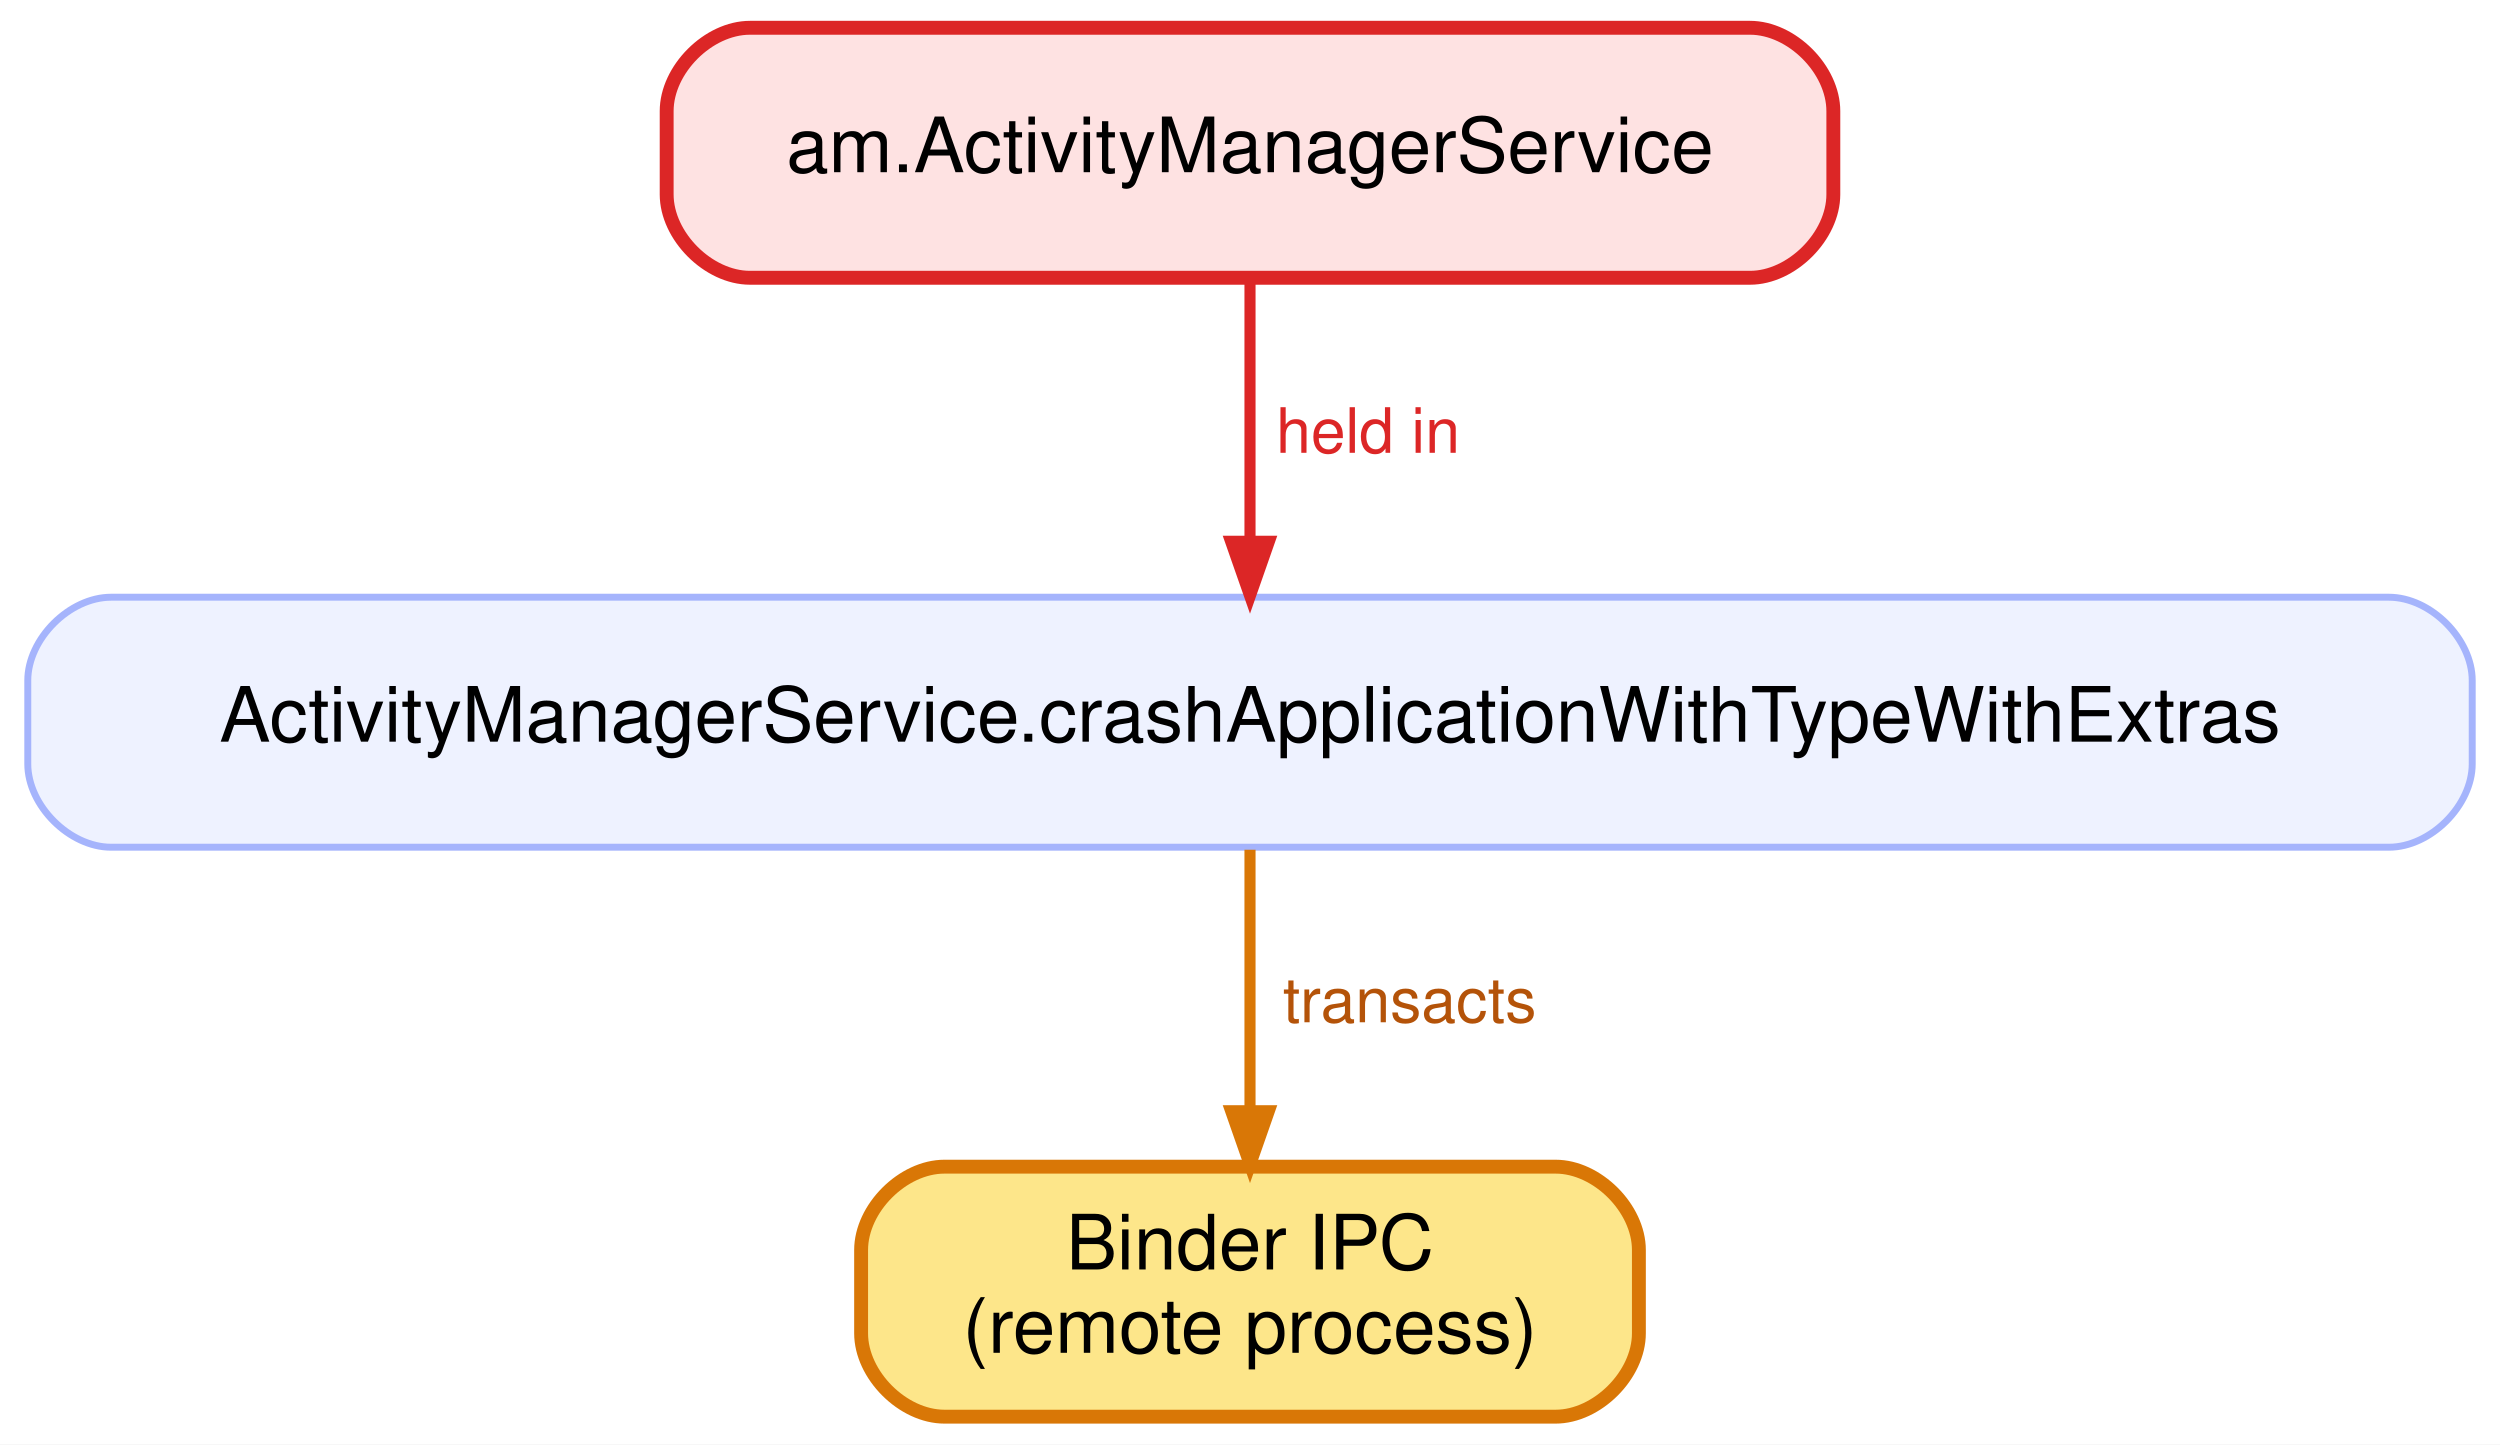
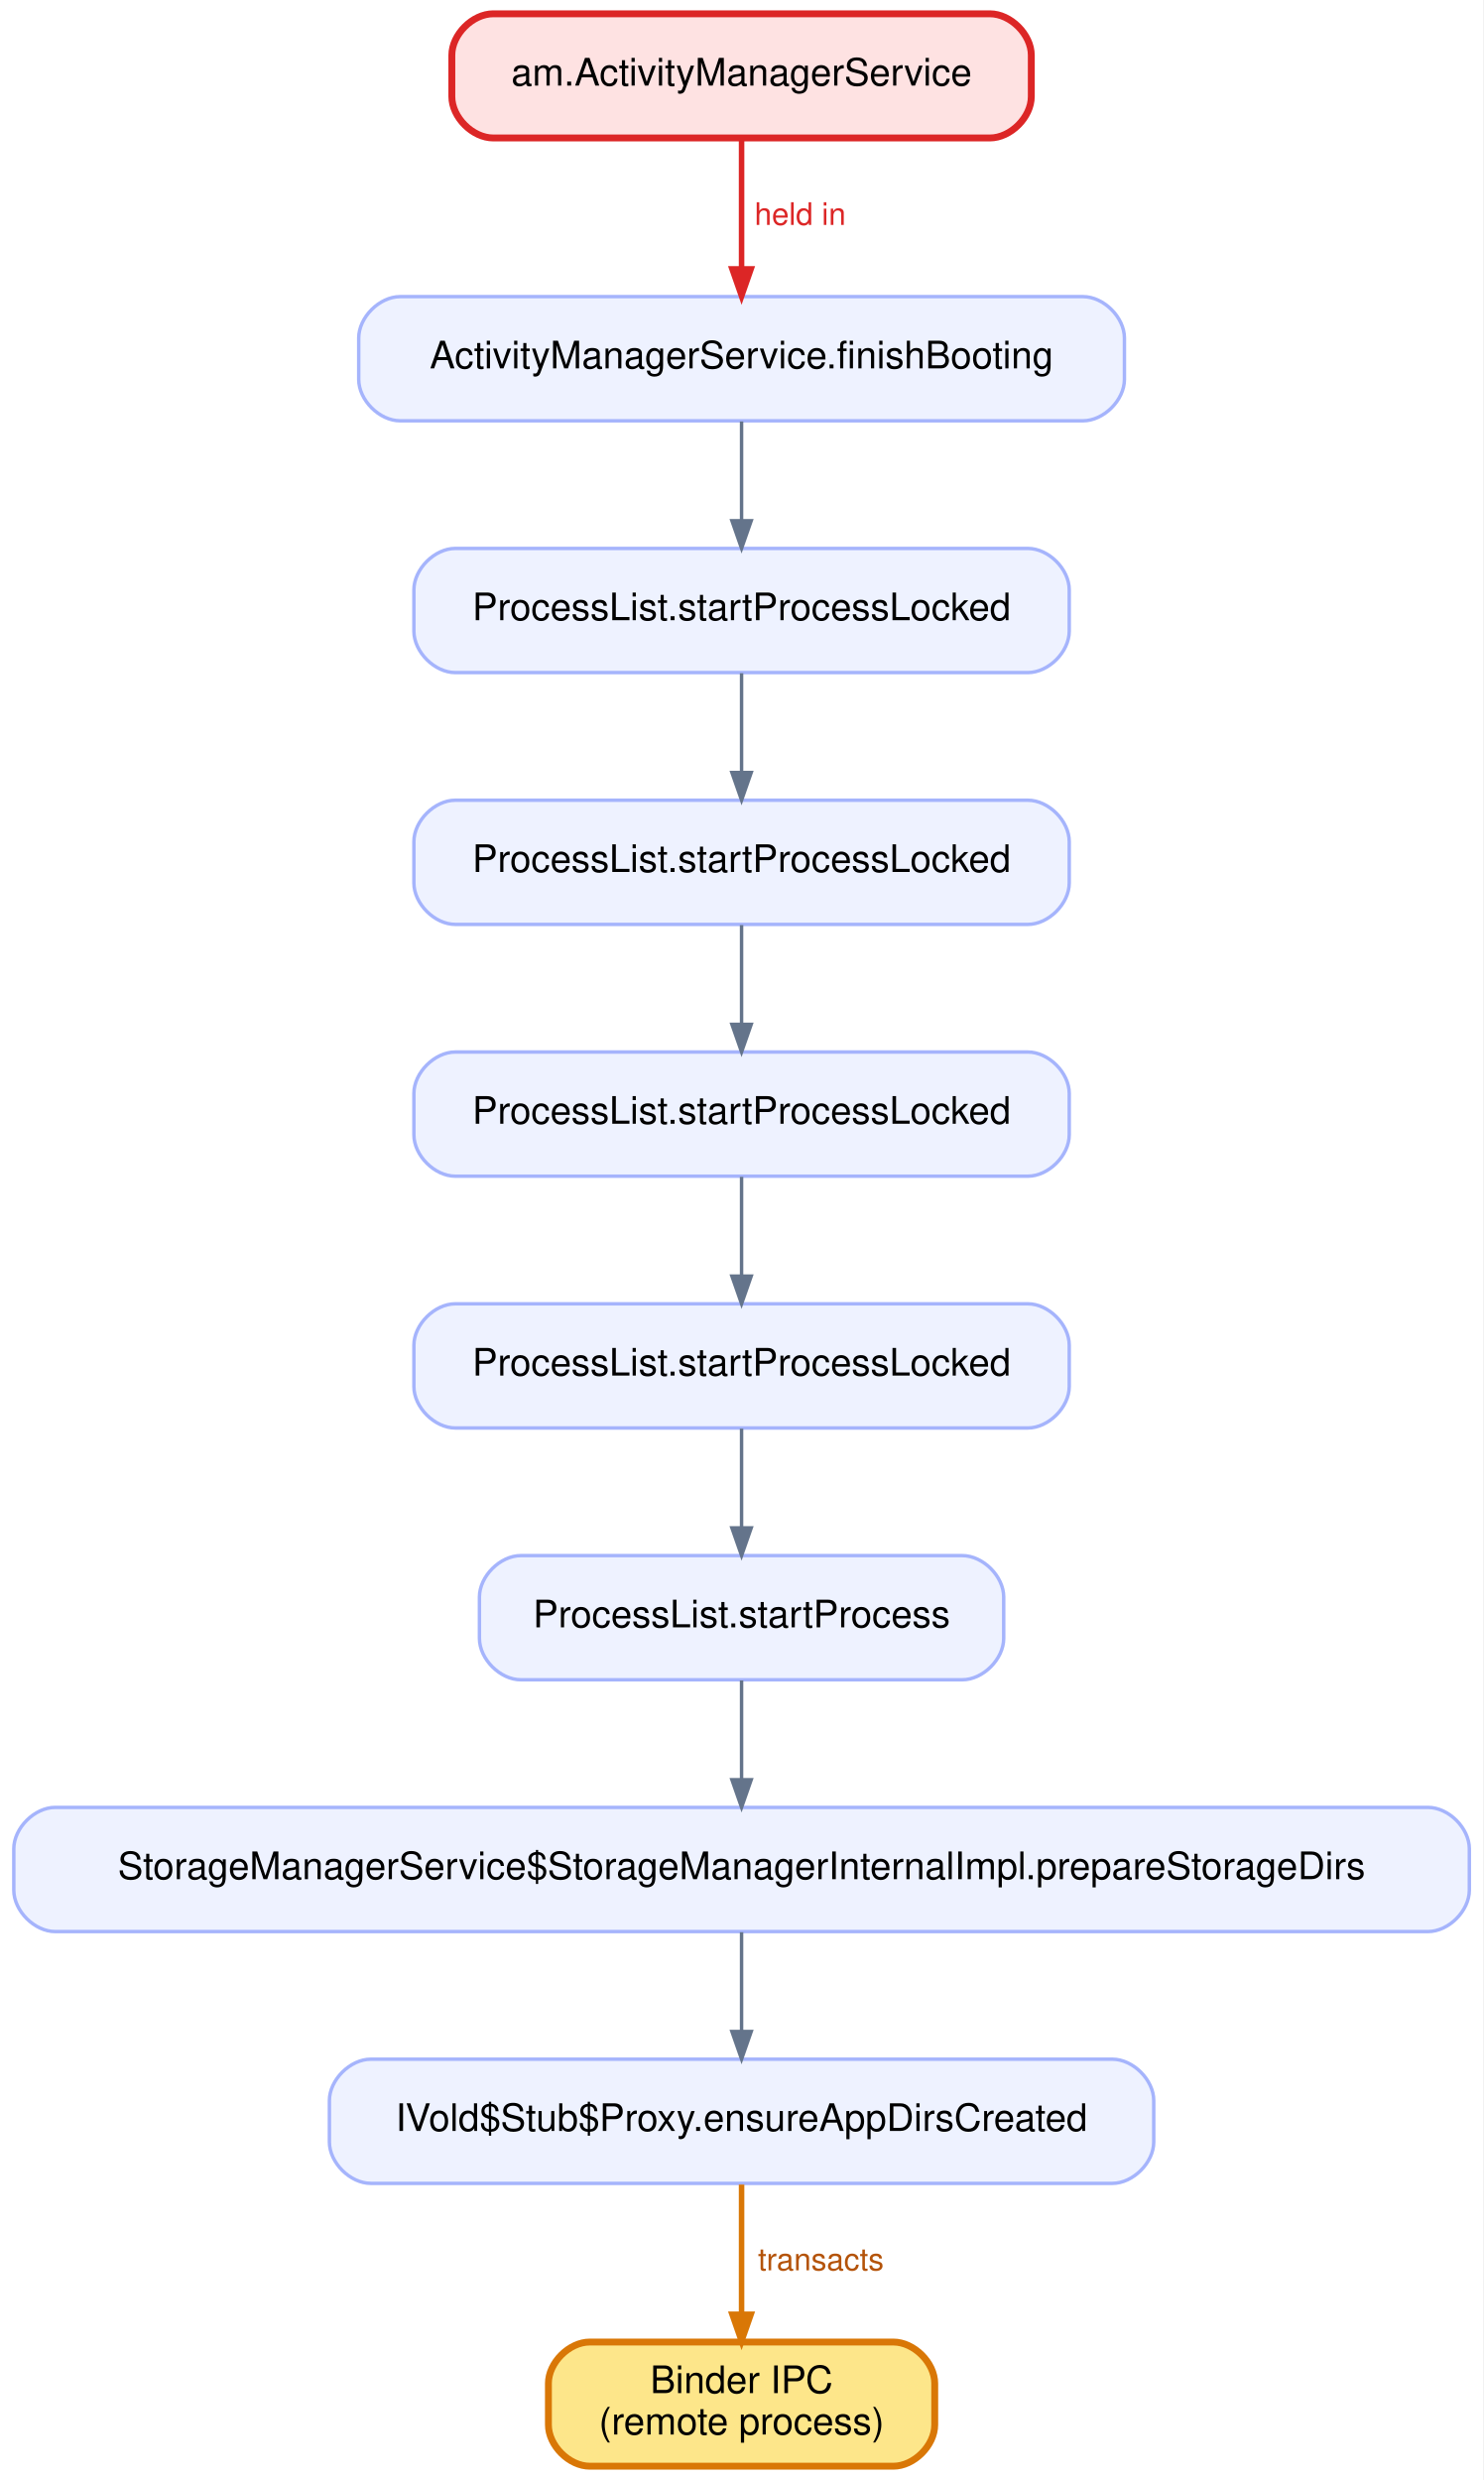
- <svg xmlns="http://www.w3.org/2000/svg" width="360pt" height="208pt" viewBox="0.00 0.00 360.00 208.00">
-   <g id="graph0" class="graph" transform="scale(1 1) rotate(0) translate(4 204)">
-     <polygon fill="white" stroke="transparent" points="-4,4 -4,-204 356,-204 356,4 -4,4" />
+ <svg xmlns="http://www.w3.org/2000/svg" width="430pt" height="719pt" viewBox="0.00 0.00 430.00 719.00">
+   <g id="graph0" class="graph" transform="scale(1 1) rotate(0) translate(4 715)">
+     <polygon fill="white" stroke="transparent" points="-4,4 -4,-715 426,-715 426,4 -4,4" />
    <g id="node1" class="node">
-       <path fill="#eef2ff" stroke="#a5b4fc" d="M340,-118C340,-118 12,-118 12,-118 6,-118 0,-112 0,-106 0,-106 0,-94 0,-94 0,-88 6,-82 12,-82 12,-82 340,-82 340,-82 346,-82 352,-88 352,-94 352,-94 352,-106 352,-106 352,-112 346,-118 340,-118" />
-       <text text-anchor="middle" x="176" y="-97.2" font-family="Helvetica,sans-Serif" font-size="11.00">ActivityManagerService.crashApplicationWithTypeWithExtras</text>
+       <path fill="#eef2ff" stroke="#a5b4fc" d="M310,-629C310,-629 112,-629 112,-629 106,-629 100,-623 100,-617 100,-617 100,-605 100,-605 100,-599 106,-593 112,-593 112,-593 310,-593 310,-593 316,-593 322,-599 322,-605 322,-605 322,-617 322,-617 322,-623 316,-629 310,-629" />
+       <text text-anchor="middle" x="211" y="-608.2" font-family="Helvetica,sans-Serif" font-size="11.00">ActivityManagerService.finishBooting</text>
    </g>
    <g id="node2" class="node">
-       <path fill="#fde68a" stroke="#d97706" stroke-width="2" d="M220,-36C220,-36 132,-36 132,-36 126,-36 120,-30 120,-24 120,-24 120,-12 120,-12 120,-6 126,0 132,0 132,0 220,0 220,0 226,0 232,-6 232,-12 232,-12 232,-24 232,-24 232,-30 226,-36 220,-36" />
-       <text text-anchor="middle" x="176" y="-21.2" font-family="Helvetica,sans-Serif" font-size="11.00">Binder IPC</text>
-       <text text-anchor="middle" x="176" y="-9.2" font-family="Helvetica,sans-Serif" font-size="11.00">(remote process)</text>
+       <path fill="#eef2ff" stroke="#a5b4fc" d="M294,-556C294,-556 128,-556 128,-556 122,-556 116,-550 116,-544 116,-544 116,-532 116,-532 116,-526 122,-520 128,-520 128,-520 294,-520 294,-520 300,-520 306,-526 306,-532 306,-532 306,-544 306,-544 306,-550 300,-556 294,-556" />
+       <text text-anchor="middle" x="211" y="-535.2" font-family="Helvetica,sans-Serif" font-size="11.00">ProcessList.startProcessLocked</text>
    </g>
    <g id="edge2" class="edge">
-       <path fill="none" stroke="#d97706" stroke-width="1.6" d="M176,-81.64C176,-70.66 176,-56.29 176,-44.09" />
-       <polygon fill="#d97706" stroke="#d97706" stroke-width="1.6" points="178.8,-44.05 176,-36.05 173.2,-44.05 178.8,-44.05" />
-       <text text-anchor="middle" x="199" y="-56.8" font-family="Helvetica,sans-Serif" font-size="9.00" fill="#b45309"> transacts</text>
+       <path fill="none" stroke="#64748b" d="M211,-592.81C211,-584.18 211,-573.56 211,-564.03" />
+       <polygon fill="#64748b" stroke="#64748b" points="213.8,-564.03 211,-556.03 208.2,-564.03 213.8,-564.03" />
    </g>
    <g id="node3" class="node">
-       <path fill="#fee2e2" stroke="#dc2626" stroke-width="2" d="M248,-200C248,-200 104,-200 104,-200 98,-200 92,-194 92,-188 92,-188 92,-176 92,-176 92,-170 98,-164 104,-164 104,-164 248,-164 248,-164 254,-164 260,-170 260,-176 260,-176 260,-188 260,-188 260,-194 254,-200 248,-200" />
-       <text text-anchor="middle" x="176" y="-179.2" font-family="Helvetica,sans-Serif" font-size="11.00">am.ActivityManagerService</text>
+       <path fill="#eef2ff" stroke="#a5b4fc" d="M294,-483C294,-483 128,-483 128,-483 122,-483 116,-477 116,-471 116,-471 116,-459 116,-459 116,-453 122,-447 128,-447 128,-447 294,-447 294,-447 300,-447 306,-453 306,-459 306,-459 306,-471 306,-471 306,-477 300,-483 294,-483" />
+       <text text-anchor="middle" x="211" y="-462.2" font-family="Helvetica,sans-Serif" font-size="11.00">ProcessList.startProcessLocked</text>
+     </g>
+     <g id="edge3" class="edge">
+       <path fill="none" stroke="#64748b" d="M211,-519.81C211,-511.18 211,-500.56 211,-491.03" />
+       <polygon fill="#64748b" stroke="#64748b" points="213.8,-491.03 211,-483.03 208.2,-491.03 213.8,-491.03" />
+     </g>
+     <g id="node4" class="node">
+       <path fill="#eef2ff" stroke="#a5b4fc" d="M294,-410C294,-410 128,-410 128,-410 122,-410 116,-404 116,-398 116,-398 116,-386 116,-386 116,-380 122,-374 128,-374 128,-374 294,-374 294,-374 300,-374 306,-380 306,-386 306,-386 306,-398 306,-398 306,-404 300,-410 294,-410" />
+       <text text-anchor="middle" x="211" y="-389.2" font-family="Helvetica,sans-Serif" font-size="11.00">ProcessList.startProcessLocked</text>
+     </g>
+     <g id="edge4" class="edge">
+       <path fill="none" stroke="#64748b" d="M211,-446.81C211,-438.18 211,-427.56 211,-418.03" />
+       <polygon fill="#64748b" stroke="#64748b" points="213.8,-418.03 211,-410.03 208.2,-418.03 213.8,-418.03" />
+     </g>
+     <g id="node5" class="node">
+       <path fill="#eef2ff" stroke="#a5b4fc" d="M294,-337C294,-337 128,-337 128,-337 122,-337 116,-331 116,-325 116,-325 116,-313 116,-313 116,-307 122,-301 128,-301 128,-301 294,-301 294,-301 300,-301 306,-307 306,-313 306,-313 306,-325 306,-325 306,-331 300,-337 294,-337" />
+       <text text-anchor="middle" x="211" y="-316.2" font-family="Helvetica,sans-Serif" font-size="11.00">ProcessList.startProcessLocked</text>
+     </g>
+     <g id="edge5" class="edge">
+       <path fill="none" stroke="#64748b" d="M211,-373.81C211,-365.18 211,-354.56 211,-345.03" />
+       <polygon fill="#64748b" stroke="#64748b" points="213.8,-345.03 211,-337.03 208.2,-345.03 213.8,-345.03" />
+     </g>
+     <g id="node6" class="node">
+       <path fill="#eef2ff" stroke="#a5b4fc" d="M275,-264C275,-264 147,-264 147,-264 141,-264 135,-258 135,-252 135,-252 135,-240 135,-240 135,-234 141,-228 147,-228 147,-228 275,-228 275,-228 281,-228 287,-234 287,-240 287,-240 287,-252 287,-252 287,-258 281,-264 275,-264" />
+       <text text-anchor="middle" x="211" y="-243.2" font-family="Helvetica,sans-Serif" font-size="11.00">ProcessList.startProcess</text>
+     </g>
+     <g id="edge6" class="edge">
+       <path fill="none" stroke="#64748b" d="M211,-300.81C211,-292.18 211,-281.56 211,-272.03" />
+       <polygon fill="#64748b" stroke="#64748b" points="213.8,-272.03 211,-264.03 208.2,-272.03 213.8,-272.03" />
+     </g>
+     <g id="node7" class="node">
+       <path fill="#eef2ff" stroke="#a5b4fc" d="M410,-191C410,-191 12,-191 12,-191 6,-191 0,-185 0,-179 0,-179 0,-167 0,-167 0,-161 6,-155 12,-155 12,-155 410,-155 410,-155 416,-155 422,-161 422,-167 422,-167 422,-179 422,-179 422,-185 416,-191 410,-191" />
+       <text text-anchor="middle" x="211" y="-170.2" font-family="Helvetica,sans-Serif" font-size="11.00">StorageManagerService$StorageManagerInternalImpl.prepareStorageDirs</text>
+     </g>
+     <g id="edge7" class="edge">
+       <path fill="none" stroke="#64748b" d="M211,-227.81C211,-219.18 211,-208.56 211,-199.03" />
+       <polygon fill="#64748b" stroke="#64748b" points="213.8,-199.03 211,-191.03 208.2,-199.03 213.8,-199.03" />
+     </g>
+     <g id="node8" class="node">
+       <path fill="#eef2ff" stroke="#a5b4fc" d="M318.5,-118C318.5,-118 103.5,-118 103.5,-118 97.5,-118 91.5,-112 91.5,-106 91.5,-106 91.5,-94 91.5,-94 91.5,-88 97.5,-82 103.5,-82 103.5,-82 318.5,-82 318.5,-82 324.5,-82 330.5,-88 330.5,-94 330.5,-94 330.5,-106 330.5,-106 330.5,-112 324.5,-118 318.5,-118" />
+       <text text-anchor="middle" x="211" y="-97.2" font-family="Helvetica,sans-Serif" font-size="11.00">IVold$Stub$Proxy.ensureAppDirsCreated</text>
+     </g>
+     <g id="edge8" class="edge">
+       <path fill="none" stroke="#64748b" d="M211,-154.81C211,-146.18 211,-135.56 211,-126.03" />
+       <polygon fill="#64748b" stroke="#64748b" points="213.8,-126.03 211,-118.03 208.2,-126.03 213.8,-126.03" />
+     </g>
+     <g id="node9" class="node">
+       <path fill="#fde68a" stroke="#d97706" stroke-width="2" d="M255,-36C255,-36 167,-36 167,-36 161,-36 155,-30 155,-24 155,-24 155,-12 155,-12 155,-6 161,0 167,0 167,0 255,0 255,0 261,0 267,-6 267,-12 267,-12 267,-24 267,-24 267,-30 261,-36 255,-36" />
+       <text text-anchor="middle" x="211" y="-21.2" font-family="Helvetica,sans-Serif" font-size="11.00">Binder IPC</text>
+       <text text-anchor="middle" x="211" y="-9.2" font-family="Helvetica,sans-Serif" font-size="11.00">(remote process)</text>
+     </g>
+     <g id="edge9" class="edge">
+       <path fill="none" stroke="#d97706" stroke-width="1.6" d="M211,-81.64C211,-70.66 211,-56.29 211,-44.09" />
+       <polygon fill="#d97706" stroke="#d97706" stroke-width="1.6" points="213.8,-44.05 211,-36.05 208.2,-44.05 213.8,-44.05" />
+       <text text-anchor="middle" x="234" y="-56.8" font-family="Helvetica,sans-Serif" font-size="9.00" fill="#b45309"> transacts</text>
+     </g>
+     <g id="node10" class="node">
+       <path fill="#fee2e2" stroke="#dc2626" stroke-width="2" d="M283,-711C283,-711 139,-711 139,-711 133,-711 127,-705 127,-699 127,-699 127,-687 127,-687 127,-681 133,-675 139,-675 139,-675 283,-675 283,-675 289,-675 295,-681 295,-687 295,-687 295,-699 295,-699 295,-705 289,-711 283,-711" />
+       <text text-anchor="middle" x="211" y="-690.2" font-family="Helvetica,sans-Serif" font-size="11.00">am.ActivityManagerService</text>
    </g>
    <g id="edge1" class="edge">
-       <path fill="none" stroke="#dc2626" stroke-width="1.6" d="M176,-163.64C176,-152.66 176,-138.29 176,-126.09" />
-       <polygon fill="#dc2626" stroke="#dc2626" stroke-width="1.6" points="178.8,-126.05 176,-118.05 173.2,-126.05 178.8,-126.05" />
-       <text text-anchor="middle" x="193" y="-138.8" font-family="Helvetica,sans-Serif" font-size="9.00" fill="#dc2626"> held in</text>
+       <path fill="none" stroke="#dc2626" stroke-width="1.6" d="M211,-674.64C211,-663.66 211,-649.29 211,-637.09" />
+       <polygon fill="#dc2626" stroke="#dc2626" stroke-width="1.6" points="213.8,-637.05 211,-629.05 208.2,-637.05 213.8,-637.05" />
+       <text text-anchor="middle" x="228" y="-649.8" font-family="Helvetica,sans-Serif" font-size="9.00" fill="#dc2626"> held in</text>
    </g>
  </g>
</svg>
